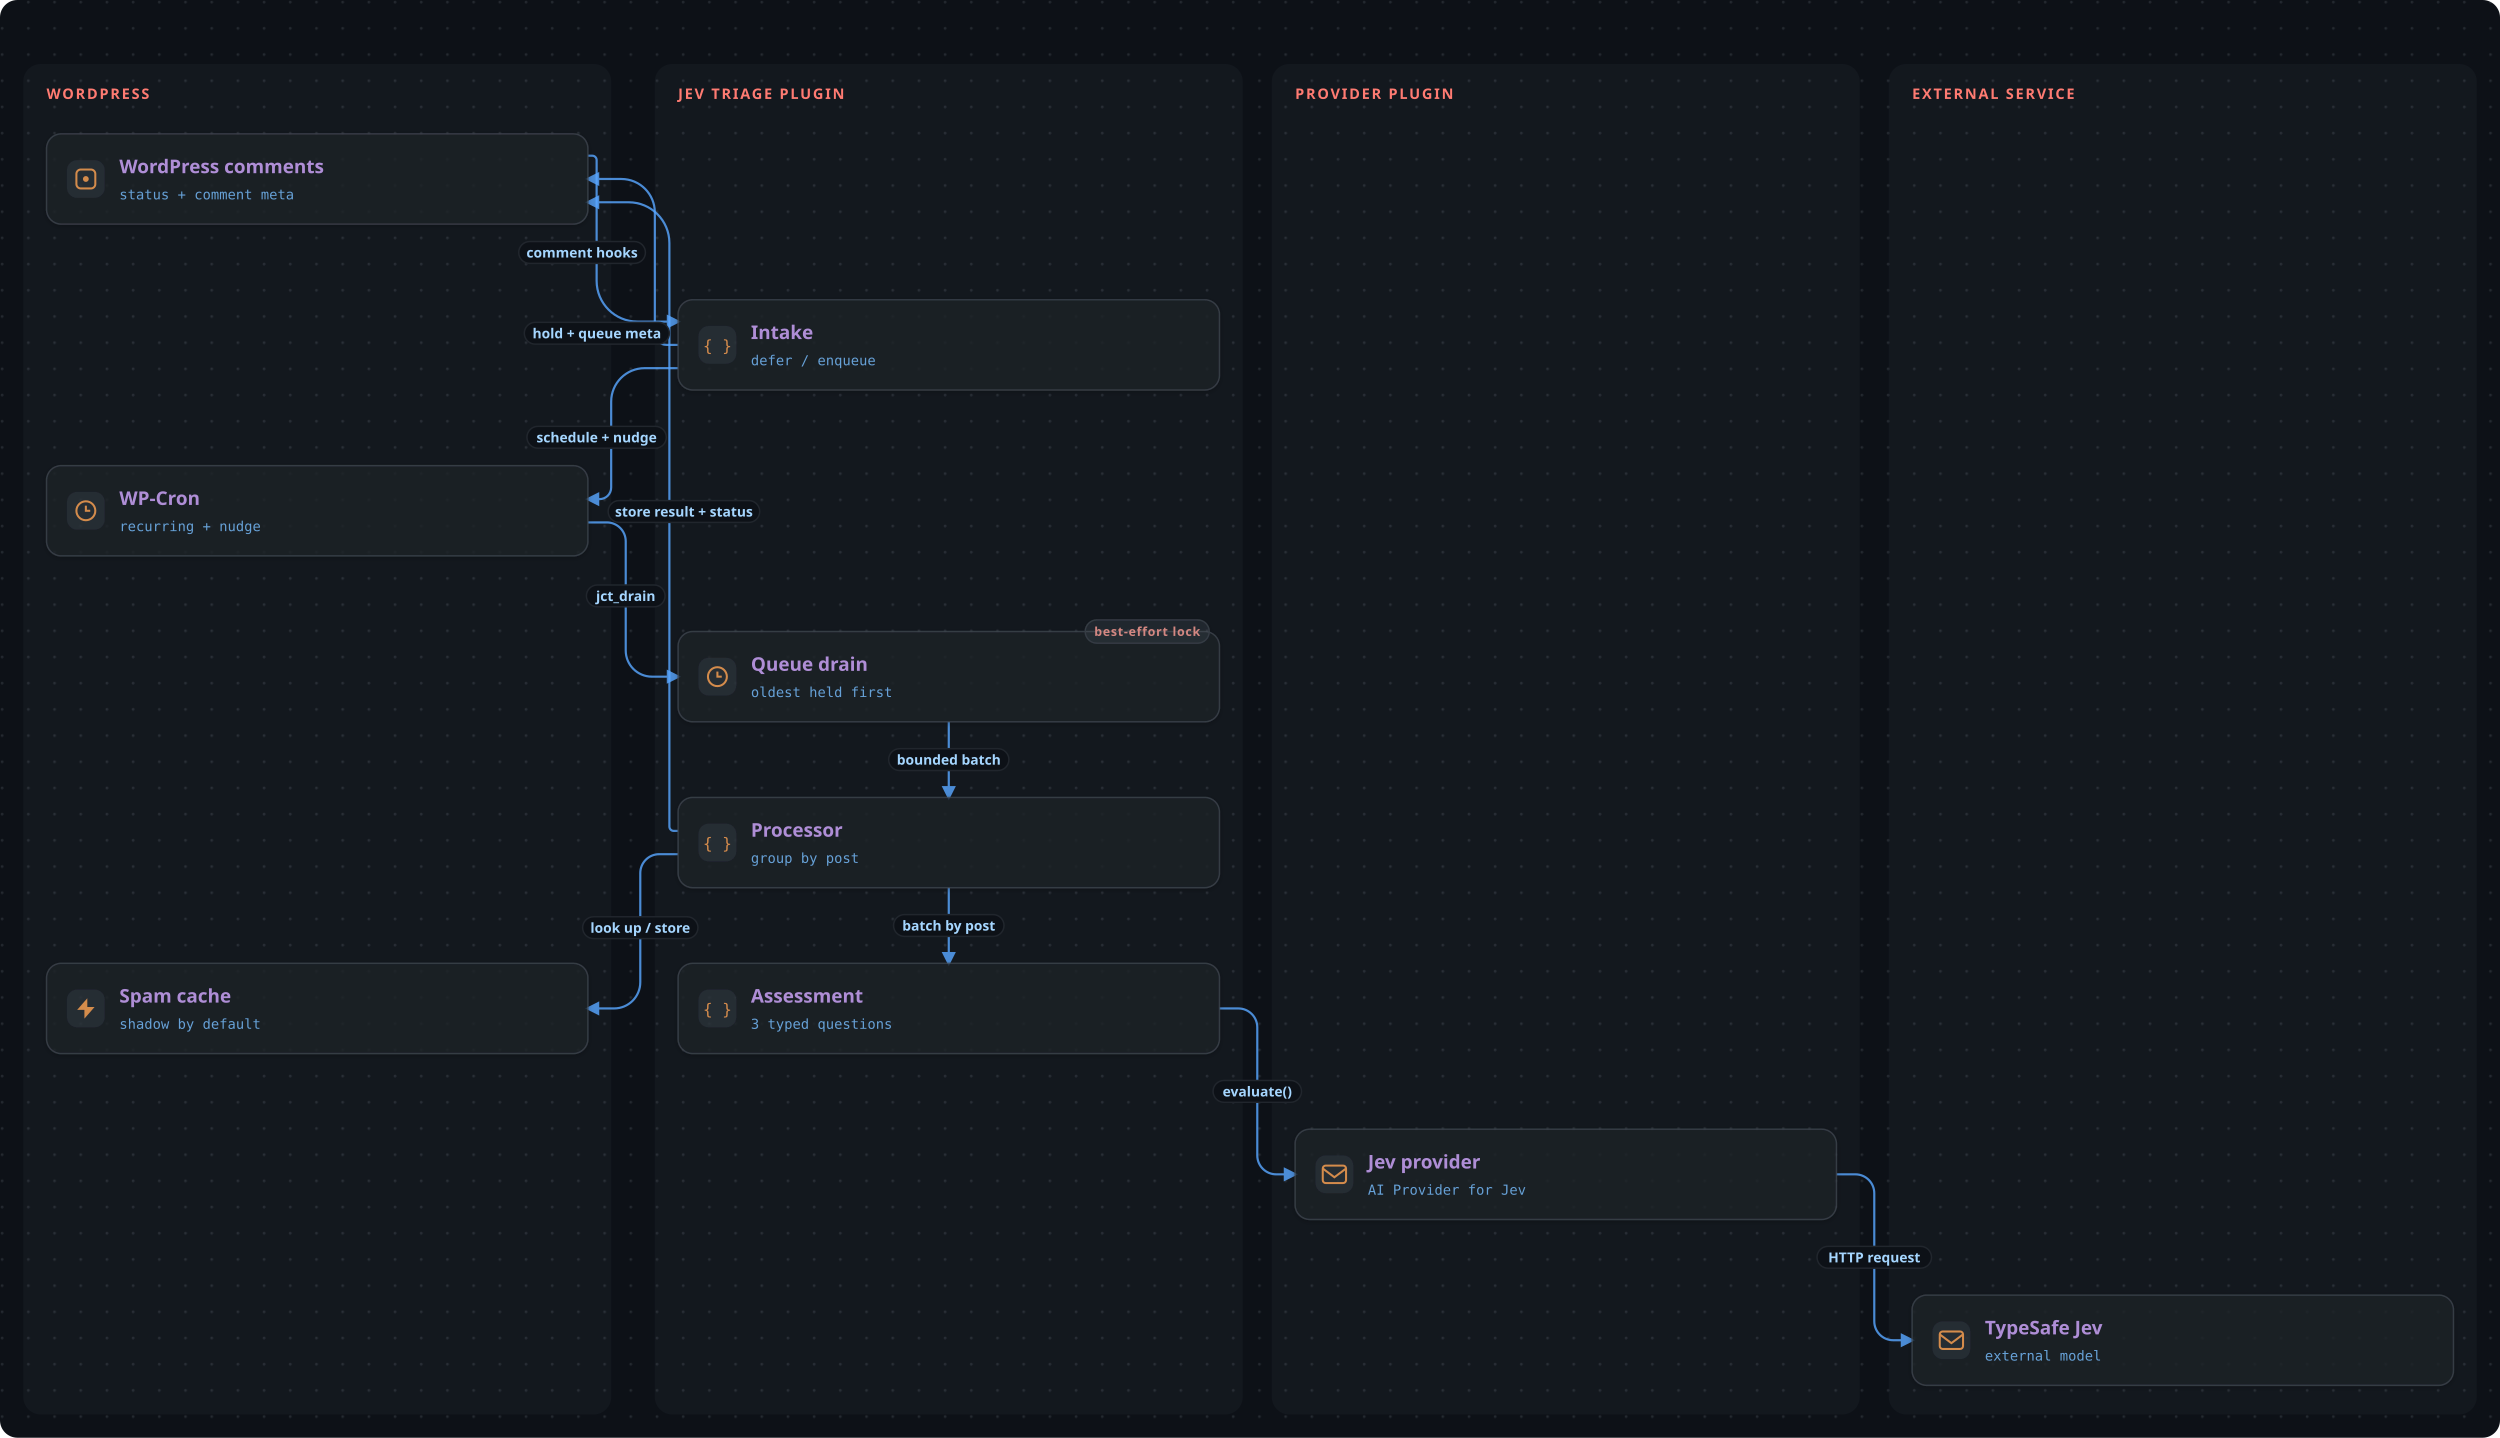
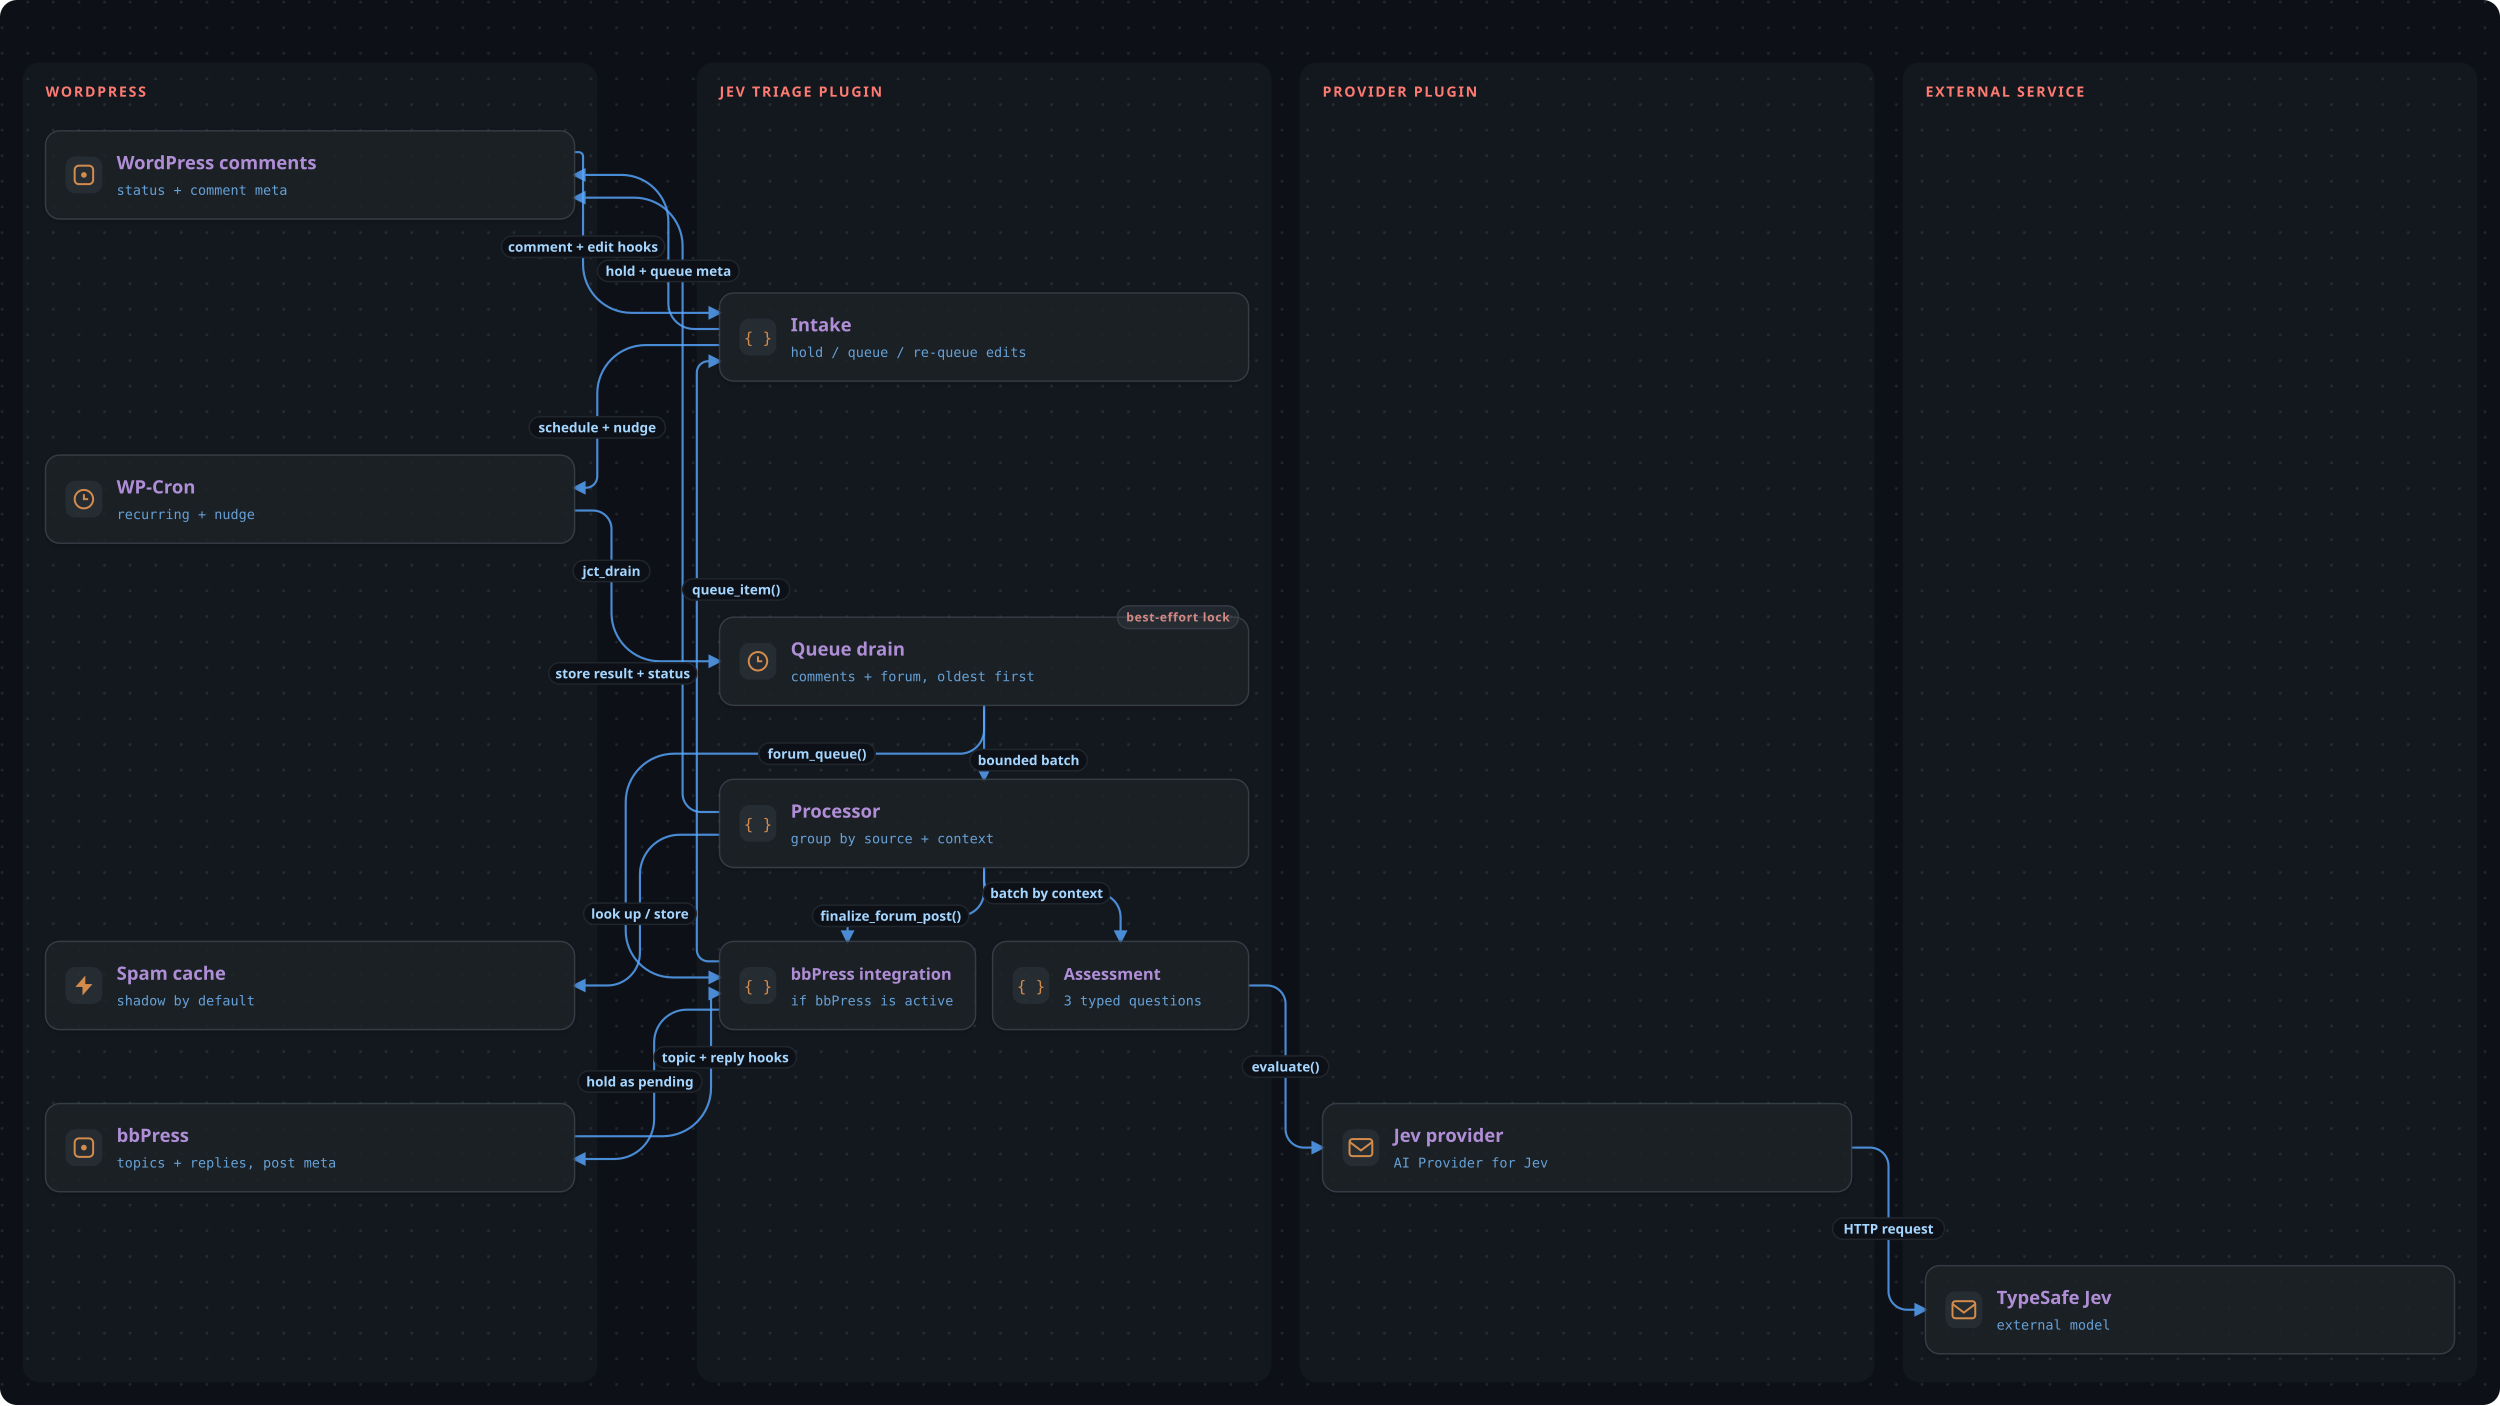
- <svg xmlns="http://www.w3.org/2000/svg" viewBox="0 0 1718 988" width="1718" height="988" role="img" aria-label="System overview" font-family="-apple-system, BlinkMacSystemFont, &quot;Segoe UI&quot;, &quot;Noto Sans&quot;, Helvetica, Arial, sans-serif">
+ <svg xmlns="http://www.w3.org/2000/svg" viewBox="0 0 1758 988" width="1758" height="988" role="img" aria-label="System overview" font-family="-apple-system, BlinkMacSystemFont, &quot;Segoe UI&quot;, &quot;Noto Sans&quot;, Helvetica, Arial, sans-serif">
  <defs>
    <pattern id="dots" width="18" height="18" patternUnits="userSpaceOnUse">
      <circle cx="1.5" cy="1.5" r="1" fill="rgba(110,118,129,.22)" />
    </pattern>
    <marker id="mk-added" viewBox="0 0 10 10" refX="8" refY="5" markerWidth="6.5" markerHeight="6.5" orient="auto-start-reverse">
      <path d="M0,0 L10,5 L0,10 z" fill="#3fb950" />
    </marker>
    <marker id="mko-added" viewBox="0 0 10 10" refX="10" refY="5" markerWidth="6.5" markerHeight="6.5" orient="auto-start-reverse">
      <path d="M2,1 L10,5 L2,9" fill="none" stroke="#3fb950" stroke-width="1.6" stroke-linecap="round" stroke-linejoin="round" />
    </marker>
    <marker id="mk-modified" viewBox="0 0 10 10" refX="8" refY="5" markerWidth="6.5" markerHeight="6.5" orient="auto-start-reverse">
      <path d="M0,0 L10,5 L0,10 z" fill="#d29922" />
    </marker>
    <marker id="mko-modified" viewBox="0 0 10 10" refX="10" refY="5" markerWidth="6.5" markerHeight="6.5" orient="auto-start-reverse">
      <path d="M2,1 L10,5 L2,9" fill="none" stroke="#d29922" stroke-width="1.6" stroke-linecap="round" stroke-linejoin="round" />
    </marker>
    <marker id="mk-removed" viewBox="0 0 10 10" refX="8" refY="5" markerWidth="6.5" markerHeight="6.5" orient="auto-start-reverse">
      <path d="M0,0 L10,5 L0,10 z" fill="#f85149" />
    </marker>
    <marker id="mko-removed" viewBox="0 0 10 10" refX="10" refY="5" markerWidth="6.5" markerHeight="6.5" orient="auto-start-reverse">
      <path d="M2,1 L10,5 L2,9" fill="none" stroke="#f85149" stroke-width="1.6" stroke-linecap="round" stroke-linejoin="round" />
    </marker>
    <marker id="mk-neutral" viewBox="0 0 10 10" refX="8" refY="5" markerWidth="6.5" markerHeight="6.5" orient="auto-start-reverse">
      <path d="M0,0 L10,5 L0,10 z" fill="#58a6ff" />
    </marker>
    <marker id="mko-neutral" viewBox="0 0 10 10" refX="10" refY="5" markerWidth="6.5" markerHeight="6.5" orient="auto-start-reverse">
      <path d="M2,1 L10,5 L2,9" fill="none" stroke="#58a6ff" stroke-width="1.6" stroke-linecap="round" stroke-linejoin="round" />
    </marker>
  </defs>
-   <rect x="0" y="0" width="1718" height="988" rx="12" fill="#0d1117" />
-   <rect x="0" y="0" width="1718" height="988" rx="12" fill="url(#dots)" />
+   <rect x="0" y="0" width="1758" height="988" rx="12" fill="#0d1117" />
+   <rect x="0" y="0" width="1758" height="988" rx="12" fill="url(#dots)" />
  <g>
    <rect class="lanebox" x="16" y="44" width="404" height="928" rx="12" fill="rgba(110,118,129,.07)" />
    <text class="lanelabel" x="32" y="68" font-size="10" font-weight="700" letter-spacing=".12em" fill="#ff7b72">WORDPRESS</text>
-     <rect class="lanebox" x="450" y="44" width="404" height="928" rx="12" fill="rgba(110,118,129,.07)" />
-     <text class="lanelabel" x="466" y="68" font-size="10" font-weight="700" letter-spacing=".12em" fill="#ff7b72">JEV TRIAGE PLUGIN</text>
-     <rect class="lanebox" x="874" y="44" width="404" height="928" rx="12" fill="rgba(110,118,129,.07)" />
-     <text class="lanelabel" x="890" y="68" font-size="10" font-weight="700" letter-spacing=".12em" fill="#ff7b72">PROVIDER PLUGIN</text>
-     <rect class="lanebox" x="1298" y="44" width="404" height="928" rx="12" fill="rgba(110,118,129,.07)" />
-     <text class="lanelabel" x="1314" y="68" font-size="10" font-weight="700" letter-spacing=".12em" fill="#ff7b72">EXTERNAL SERVICE</text>
-   </g>
-   <g>
-     <path class="edge edge-neutral context" d="M404,107 L407,107 C408.66,107 410,108.34 410,110 L410,193 C410,208.46 422.54,221 438,221 L466,221" marker-end="url(#mk-neutral)" fill="none" stroke="#58a6ff" stroke-width="1.5" opacity="0.82" />
-     <path class="edge edge-neutral context" d="M466,237 L458,237 C453.58,237 450,233.42 450,229 L450,146 C450,133.3 439.7,123 427,123 L404,123" marker-end="url(#mk-neutral)" fill="none" stroke="#58a6ff" stroke-width="1.5" opacity="0.82" />
-     <path class="edge edge-neutral context" d="M466,253 L443,253 C430.3,253 420,263.3 420,276 L420,335 C420,339.42 416.42,343 412,343 L404,343" marker-end="url(#mk-neutral)" fill="none" stroke="#58a6ff" stroke-width="1.5" opacity="0.82" />
-     <path class="edge edge-neutral context" d="M404,359 L417,359 C424.18,359 430,364.82 430,372 L430,447 C430,456.94 438.06,465 448,465 L466,465" marker-end="url(#mk-neutral)" fill="none" stroke="#58a6ff" stroke-width="1.5" opacity="0.82" />
-     <path class="edge edge-neutral context" d="M652,496 L652,548" marker-end="url(#mk-neutral)" fill="none" stroke="#58a6ff" stroke-width="1.5" opacity="0.82" />
-     <path class="edge edge-neutral context" d="M652,610 L652,662" marker-end="url(#mk-neutral)" fill="none" stroke="#58a6ff" stroke-width="1.5" opacity="0.82" />
-     <path class="edge edge-neutral context" d="M838,693 L851,693 C858.18,693 864,698.82 864,706 L864,794 C864,801.18 869.82,807 877,807 L890,807" marker-end="url(#mk-neutral)" fill="none" stroke="#58a6ff" stroke-width="1.5" opacity="0.82" />
-     <path class="edge edge-neutral context" d="M1262,807 L1275,807 C1282.18,807 1288,812.82 1288,820 L1288,908 C1288,915.18 1293.82,921 1301,921 L1314,921" marker-end="url(#mk-neutral)" fill="none" stroke="#58a6ff" stroke-width="1.5" opacity="0.82" />
-     <path class="edge edge-neutral context" d="M466,587 L453,587 C445.82,587 440,592.82 440,600 L440,675 C440,684.94 431.94,693 422,693 L404,693" marker-end="url(#mk-neutral)" fill="none" stroke="#58a6ff" stroke-width="1.5" opacity="0.82" />
-     <path class="edge edge-neutral context" d="M466,571 L463,571 C461.34,571 460,569.66 460,568 L460,167 C460,151.54 447.46,139 432,139 L404,139" marker-end="url(#mk-neutral)" fill="none" stroke="#58a6ff" stroke-width="1.5" opacity="0.82" />
+     <rect class="lanebox" x="490" y="44" width="404" height="928" rx="12" fill="rgba(110,118,129,.07)" />
+     <text class="lanelabel" x="506" y="68" font-size="10" font-weight="700" letter-spacing=".12em" fill="#ff7b72">JEV TRIAGE PLUGIN</text>
+     <rect class="lanebox" x="914" y="44" width="404" height="928" rx="12" fill="rgba(110,118,129,.07)" />
+     <text class="lanelabel" x="930" y="68" font-size="10" font-weight="700" letter-spacing=".12em" fill="#ff7b72">PROVIDER PLUGIN</text>
+     <rect class="lanebox" x="1338" y="44" width="404" height="928" rx="12" fill="rgba(110,118,129,.07)" />
+     <text class="lanelabel" x="1354" y="68" font-size="10" font-weight="700" letter-spacing=".12em" fill="#ff7b72">EXTERNAL SERVICE</text>
+   </g>
+   <g>
+     <path class="edge edge-neutral context" d="M404,107 L407,107 C408.66,107 410,108.34 410,110 L410,186 C410,204.78 425.22,220 444,220 L506,220" marker-end="url(#mk-neutral)" fill="none" stroke="#58a6ff" stroke-width="1.5" opacity="0.82" />
+     <path class="edge edge-neutral context" d="M506,231.33 L488,231.33 C478.06,231.33 470,223.27 470,213.33 L470,156 C470,137.77 455.23,123 437,123 L404,123" marker-end="url(#mk-neutral)" fill="none" stroke="#58a6ff" stroke-width="1.5" opacity="0.82" />
+     <path class="edge edge-neutral context" d="M506,242.67 L454,242.67 C435.22,242.67 420,257.89 420,276.67 L420,335 C420,339.42 416.42,343 412,343 L404,343" marker-end="url(#mk-neutral)" fill="none" stroke="#58a6ff" stroke-width="1.5" opacity="0.82" />
+     <path class="edge edge-neutral context" d="M404,359 L417,359 C424.18,359 430,364.82 430,372 L430,431 C430,449.78 445.22,465 464,465 L506,465" marker-end="url(#mk-neutral)" fill="none" stroke="#58a6ff" stroke-width="1.5" opacity="0.82" />
+     <path class="edge edge-neutral context" d="M692,496 L692,548" marker-end="url(#mk-neutral)" fill="none" stroke="#58a6ff" stroke-width="1.5" opacity="0.82" />
+     <path class="edge edge-neutral context" d="M692,610 L692,619 C692,623.97 696.03,628 701,628 L771,628 C780.39,628 788,635.61 788,645 L788,662" marker-end="url(#mk-neutral)" fill="none" stroke="#58a6ff" stroke-width="1.5" opacity="0.82" />
+     <path class="edge edge-neutral context" d="M878,693 L891,693 C898.18,693 904,698.82 904,706 L904,794 C904,801.18 909.82,807 917,807 L930,807" marker-end="url(#mk-neutral)" fill="none" stroke="#58a6ff" stroke-width="1.5" opacity="0.82" />
+     <path class="edge edge-neutral context" d="M1302,807 L1315,807 C1322.18,807 1328,812.82 1328,820 L1328,908 C1328,915.18 1333.82,921 1341,921 L1354,921" marker-end="url(#mk-neutral)" fill="none" stroke="#58a6ff" stroke-width="1.5" opacity="0.82" />
+     <path class="edge edge-neutral context" d="M506,587 L478,587 C462.54,587 450,599.54 450,615 L450,670 C450,682.7 439.7,693 427,693 L404,693" marker-end="url(#mk-neutral)" fill="none" stroke="#58a6ff" stroke-width="1.5" opacity="0.82" />
+     <path class="edge edge-neutral context" d="M506,571 L493,571 C485.82,571 480,565.18 480,558 L480,173 C480,154.22 464.78,139 446,139 L404,139" marker-end="url(#mk-neutral)" fill="none" stroke="#58a6ff" stroke-width="1.5" opacity="0.82" />
+     <path class="edge edge-neutral context" d="M404,799 L466,799 C484.78,799 500,783.78 500,765 L500,701.67 C500,700.01 501.34,698.67 503,698.67 L506,698.67" marker-end="url(#mk-neutral)" fill="none" stroke="#58a6ff" stroke-width="1.5" opacity="0.82" />
+     <path class="edge edge-neutral context" d="M506,710 L483,710 C470.3,710 460,720.3 460,733 L460,787 C460,802.46 447.46,815 432,815 L404,815" marker-end="url(#mk-neutral)" fill="none" stroke="#58a6ff" stroke-width="1.5" opacity="0.82" />
+     <path class="edge edge-neutral context" d="M506,676 L498,676 C493.58,676 490,672.42 490,668 L490,262 C490,257.58 493.58,254 498,254 L506,254" marker-end="url(#mk-neutral)" fill="none" stroke="#58a6ff" stroke-width="1.5" opacity="0.82" />
+     <path class="edge edge-neutral context" d="M692,496 L692,513 C692,522.39 684.39,530 675,530 L474,530 C455.22,530 440,545.22 440,564 L440,654.33 C440,672.56 454.77,687.33 473,687.33 L506,687.33" marker-end="url(#mk-neutral)" fill="none" stroke="#58a6ff" stroke-width="1.5" opacity="0.82" />
+     <path class="edge edge-neutral context" d="M692,610 L692,627 C692,636.39 684.39,644 675,644 L605,644 C600.03,644 596,648.03 596,653 L596,662" marker-end="url(#mk-neutral)" fill="none" stroke="#58a6ff" stroke-width="1.5" opacity="0.82" />
  </g>
  <g>
    <g class="cardsh context" filter="drop-shadow(0 1px 2px rgba(0,0,0,.28))" opacity="0.82">
      <rect class="card" x="32" y="92" width="372" height="62" rx="10" fill="#1c2128" stroke-width="1" stroke="#3d444d" />
      <rect class="chip" x="46" y="110" width="26" height="26" rx="7" fill="rgba(110,118,129,.18)" />
      <g>
        <rect class="glyph-stroke" x="52.5" y="116.5" width="13" height="13" rx="3" stroke="#ffa657" stroke-width="1.4" fill="none" />
        <circle class="glyph" fill="#ffa657" cx="59" cy="123" r="2" />
      </g>
      <text class="ntitle" x="82" y="119" font-size="13" font-weight="600" fill="#d2a8ff">WordPress comments</text>
      <text class="nsub" x="82" y="137" font-size="9.5" fill="#79c0ff" font-family="ui-monospace, SFMono-Regular, &quot;SF Mono&quot;, Menlo, Consolas, monospace">status + comment meta</text>
    </g>
    <g class="cardsh context" filter="drop-shadow(0 1px 2px rgba(0,0,0,.28))" opacity="0.82">
      <rect class="card" x="32" y="320" width="372" height="62" rx="10" fill="#1c2128" stroke-width="1" stroke="#3d444d" />
      <rect class="chip" x="46" y="338" width="26" height="26" rx="7" fill="rgba(110,118,129,.18)" />
      <g>
        <circle class="glyph-stroke" stroke="#ffa657" stroke-width="1.4" fill="none" cx="59" cy="351" r="6.5" />
        <path class="glyph-stroke" d="M59,347.5 V351 H62" stroke="#ffa657" stroke-width="1.4" fill="none" />
      </g>
      <text class="ntitle" x="82" y="347" font-size="13" font-weight="600" fill="#d2a8ff">WP-Cron</text>
      <text class="nsub" x="82" y="365" font-size="9.5" fill="#79c0ff" font-family="ui-monospace, SFMono-Regular, &quot;SF Mono&quot;, Menlo, Consolas, monospace">recurring + nudge</text>
    </g>
    <g class="cardsh context" filter="drop-shadow(0 1px 2px rgba(0,0,0,.28))" opacity="0.82">
      <rect class="card" x="32" y="662" width="372" height="62" rx="10" fill="#1c2128" stroke-width="1" stroke="#3d444d" />
      <rect class="chip" x="46" y="680" width="26" height="26" rx="7" fill="rgba(110,118,129,.18)" />
      <g>
        <path class="glyph" fill="#ffa657" d="M60,686 L53,694 H58 L58,700 L65,692 H60 Z" />
      </g>
      <text class="ntitle" x="82" y="689" font-size="13" font-weight="600" fill="#d2a8ff">Spam cache</text>
      <text class="nsub" x="82" y="707" font-size="9.5" fill="#79c0ff" font-family="ui-monospace, SFMono-Regular, &quot;SF Mono&quot;, Menlo, Consolas, monospace">shadow by default</text>
    </g>
    <g class="cardsh context" filter="drop-shadow(0 1px 2px rgba(0,0,0,.28))" opacity="0.82">
-       <rect class="card" x="466" y="206" width="372" height="62" rx="10" fill="#1c2128" stroke-width="1" stroke="#3d444d" />
-       <rect class="chip" x="480" y="224" width="26" height="26" rx="7" fill="rgba(110,118,129,.18)" />
-       <g>
-         <text class="glyph" x="493" y="241.5" text-anchor="middle" fill="#ffa657" font-size="11" font-family="ui-monospace, SFMono-Regular, &quot;SF Mono&quot;, Menlo, Consolas, monospace">{ }</text>
-       </g>
-       <text class="ntitle" x="516" y="233" font-size="13" font-weight="600" fill="#d2a8ff">Intake</text>
-       <text class="nsub" x="516" y="251" font-size="9.5" fill="#79c0ff" font-family="ui-monospace, SFMono-Regular, &quot;SF Mono&quot;, Menlo, Consolas, monospace">defer / enqueue</text>
-     </g>
-     <g class="cardsh context" filter="drop-shadow(0 1px 2px rgba(0,0,0,.28))" opacity="0.82">
-       <rect class="card" x="466" y="434" width="372" height="62" rx="10" fill="#1c2128" stroke-width="1" stroke="#3d444d" />
-       <rect class="chip" x="480" y="452" width="26" height="26" rx="7" fill="rgba(110,118,129,.18)" />
-       <g>
-         <circle class="glyph-stroke" stroke="#ffa657" stroke-width="1.4" fill="none" cx="493" cy="465" r="6.5" />
-         <path class="glyph-stroke" d="M493,461.5 V465 H496" stroke="#ffa657" stroke-width="1.4" fill="none" />
-       </g>
-       <text class="ntitle" x="516" y="461" font-size="13" font-weight="600" fill="#d2a8ff">Queue drain</text>
-       <text class="nsub" x="516" y="479" font-size="9.5" fill="#79c0ff" font-family="ui-monospace, SFMono-Regular, &quot;SF Mono&quot;, Menlo, Consolas, monospace">oldest held first</text>
+       <rect class="card" x="32" y="776" width="372" height="62" rx="10" fill="#1c2128" stroke-width="1" stroke="#3d444d" />
+       <rect class="chip" x="46" y="794" width="26" height="26" rx="7" fill="rgba(110,118,129,.18)" />
+       <g>
+         <rect class="glyph-stroke" x="52.5" y="800.5" width="13" height="13" rx="3" stroke="#ffa657" stroke-width="1.4" fill="none" />
+         <circle class="glyph" fill="#ffa657" cx="59" cy="807" r="2" />
+       </g>
+       <text class="ntitle" x="82" y="803" font-size="13" font-weight="600" fill="#d2a8ff">bbPress</text>
+       <text class="nsub" x="82" y="821" font-size="9.5" fill="#79c0ff" font-family="ui-monospace, SFMono-Regular, &quot;SF Mono&quot;, Menlo, Consolas, monospace">topics + replies, post meta</text>
+     </g>
+     <g class="cardsh context" filter="drop-shadow(0 1px 2px rgba(0,0,0,.28))" opacity="0.82">
+       <rect class="card" x="506" y="206" width="372" height="62" rx="10" fill="#1c2128" stroke-width="1" stroke="#3d444d" />
+       <rect class="chip" x="520" y="224" width="26" height="26" rx="7" fill="rgba(110,118,129,.18)" />
+       <g>
+         <text class="glyph" x="533" y="241.5" text-anchor="middle" fill="#ffa657" font-size="11" font-family="ui-monospace, SFMono-Regular, &quot;SF Mono&quot;, Menlo, Consolas, monospace">{ }</text>
+       </g>
+       <text class="ntitle" x="556" y="233" font-size="13" font-weight="600" fill="#d2a8ff">Intake</text>
+       <text class="nsub" x="556" y="251" font-size="9.5" fill="#79c0ff" font-family="ui-monospace, SFMono-Regular, &quot;SF Mono&quot;, Menlo, Consolas, monospace">hold / queue / re-queue edits</text>
+     </g>
+     <g class="cardsh context" filter="drop-shadow(0 1px 2px rgba(0,0,0,.28))" opacity="0.82">
+       <rect class="card" x="506" y="434" width="372" height="62" rx="10" fill="#1c2128" stroke-width="1" stroke="#3d444d" />
+       <rect class="chip" x="520" y="452" width="26" height="26" rx="7" fill="rgba(110,118,129,.18)" />
+       <g>
+         <circle class="glyph-stroke" stroke="#ffa657" stroke-width="1.4" fill="none" cx="533" cy="465" r="6.5" />
+         <path class="glyph-stroke" d="M533,461.5 V465 H536" stroke="#ffa657" stroke-width="1.4" fill="none" />
+       </g>
+       <text class="ntitle" x="556" y="461" font-size="13" font-weight="600" fill="#d2a8ff">Queue drain</text>
+       <text class="nsub" x="556" y="479" font-size="9.5" fill="#79c0ff" font-family="ui-monospace, SFMono-Regular, &quot;SF Mono&quot;, Menlo, Consolas, monospace">comments + forum, oldest first</text>
      <g class="bdg bdg-neutral">
-         <rect x="745.75" y="426" width="85.25" height="16" rx="8" fill="rgba(110,118,129,.18)" stroke="#3d444d" stroke-width="1" />
-         <text x="788.38" y="437" text-anchor="middle" font-size="8.5" font-weight="700" letter-spacing=".06em" fill="#ffa198">best-effort lock</text>
-       </g>
-     </g>
-     <g class="cardsh context" filter="drop-shadow(0 1px 2px rgba(0,0,0,.28))" opacity="0.82">
-       <rect class="card" x="466" y="548" width="372" height="62" rx="10" fill="#1c2128" stroke-width="1" stroke="#3d444d" />
-       <rect class="chip" x="480" y="566" width="26" height="26" rx="7" fill="rgba(110,118,129,.18)" />
-       <g>
-         <text class="glyph" x="493" y="583.5" text-anchor="middle" fill="#ffa657" font-size="11" font-family="ui-monospace, SFMono-Regular, &quot;SF Mono&quot;, Menlo, Consolas, monospace">{ }</text>
-       </g>
-       <text class="ntitle" x="516" y="575" font-size="13" font-weight="600" fill="#d2a8ff">Processor</text>
-       <text class="nsub" x="516" y="593" font-size="9.5" fill="#79c0ff" font-family="ui-monospace, SFMono-Regular, &quot;SF Mono&quot;, Menlo, Consolas, monospace">group by post</text>
-     </g>
-     <g class="cardsh context" filter="drop-shadow(0 1px 2px rgba(0,0,0,.28))" opacity="0.82">
-       <rect class="card" x="466" y="662" width="372" height="62" rx="10" fill="#1c2128" stroke-width="1" stroke="#3d444d" />
-       <rect class="chip" x="480" y="680" width="26" height="26" rx="7" fill="rgba(110,118,129,.18)" />
-       <g>
-         <text class="glyph" x="493" y="697.5" text-anchor="middle" fill="#ffa657" font-size="11" font-family="ui-monospace, SFMono-Regular, &quot;SF Mono&quot;, Menlo, Consolas, monospace">{ }</text>
-       </g>
-       <text class="ntitle" x="516" y="689" font-size="13" font-weight="600" fill="#d2a8ff">Assessment</text>
-       <text class="nsub" x="516" y="707" font-size="9.5" fill="#79c0ff" font-family="ui-monospace, SFMono-Regular, &quot;SF Mono&quot;, Menlo, Consolas, monospace">3 typed questions</text>
-     </g>
-     <g class="cardsh context" filter="drop-shadow(0 1px 2px rgba(0,0,0,.28))" opacity="0.82">
-       <rect class="card" x="890" y="776" width="372" height="62" rx="10" fill="#1c2128" stroke-width="1" stroke="#3d444d" />
-       <rect class="chip" x="904" y="794" width="26" height="26" rx="7" fill="rgba(110,118,129,.18)" />
-       <g>
-         <rect class="glyph-stroke" x="909" y="801" width="16" height="12" rx="2" stroke="#ffa657" stroke-width="1.4" fill="none" />
-         <path class="glyph-stroke" d="M909,803 l8,6 8,-6" stroke="#ffa657" stroke-width="1.4" fill="none" />
-       </g>
-       <text class="ntitle" x="940" y="803" font-size="13" font-weight="600" fill="#d2a8ff">Jev provider</text>
-       <text class="nsub" x="940" y="821" font-size="9.5" fill="#79c0ff" font-family="ui-monospace, SFMono-Regular, &quot;SF Mono&quot;, Menlo, Consolas, monospace">AI Provider for Jev</text>
-     </g>
-     <g class="cardsh context" filter="drop-shadow(0 1px 2px rgba(0,0,0,.28))" opacity="0.82">
-       <rect class="card" x="1314" y="890" width="372" height="62" rx="10" fill="#1c2128" stroke-width="1" stroke="#3d444d" />
-       <rect class="chip" x="1328" y="908" width="26" height="26" rx="7" fill="rgba(110,118,129,.18)" />
-       <g>
-         <rect class="glyph-stroke" x="1333" y="915" width="16" height="12" rx="2" stroke="#ffa657" stroke-width="1.4" fill="none" />
-         <path class="glyph-stroke" d="M1333,917 l8,6 8,-6" stroke="#ffa657" stroke-width="1.4" fill="none" />
-       </g>
-       <text class="ntitle" x="1364" y="917" font-size="13" font-weight="600" fill="#d2a8ff">TypeSafe Jev</text>
-       <text class="nsub" x="1364" y="935" font-size="9.5" fill="#79c0ff" font-family="ui-monospace, SFMono-Regular, &quot;SF Mono&quot;, Menlo, Consolas, monospace">external model</text>
-     </g>
-   </g>
-   <g>
-     <g>
-       <rect class="lpill" x="356.47" y="166" width="87.07" height="15" rx="7.5" fill="#0d1117" stroke="#21262d" stroke-width="1" />
-       <text class="ltext" x="400" y="177" text-anchor="middle" font-size="9.5" font-weight="600" fill="#a5d6ff">comment hooks</text>
-     </g>
-     <g>
-       <rect class="lpill" x="360.31" y="221.5" width="99.69" height="15" rx="7.5" fill="#0d1117" stroke="#21262d" stroke-width="1" />
-       <text class="ltext" x="410.16" y="232.5" text-anchor="middle" font-size="9.5" font-weight="600" fill="#a5d6ff">hold + queue meta</text>
-     </g>
-     <g>
-       <rect class="lpill" x="362.12" y="293" width="95.77" height="15" rx="7.5" fill="#0d1117" stroke="#21262d" stroke-width="1" />
-       <text class="ltext" x="410" y="304" text-anchor="middle" font-size="9.5" font-weight="600" fill="#a5d6ff">schedule + nudge</text>
-     </g>
-     <g>
-       <rect class="lpill" x="402.98" y="402" width="54.05" height="15" rx="7.5" fill="#0d1117" stroke="#21262d" stroke-width="1" />
-       <text class="ltext" x="430" y="413" text-anchor="middle" font-size="9.5" font-weight="600" fill="#a5d6ff">jct_drain</text>
-     </g>
-     <g>
-       <rect class="lpill" x="610.69" y="514.5" width="82.62" height="15" rx="7.5" fill="#0d1117" stroke="#21262d" stroke-width="1" />
-       <text class="ltext" x="652" y="525.5" text-anchor="middle" font-size="9.5" font-weight="600" fill="#a5d6ff">bounded batch</text>
-     </g>
-     <g>
-       <rect class="lpill" x="614.05" y="628.5" width="75.9" height="15" rx="7.5" fill="#0d1117" stroke="#21262d" stroke-width="1" />
-       <text class="ltext" x="652" y="639.5" text-anchor="middle" font-size="9.5" font-weight="600" fill="#a5d6ff">batch by post</text>
-     </g>
-     <g>
-       <rect class="lpill" x="833.62" y="742.5" width="60.77" height="15" rx="7.5" fill="#0d1117" stroke="#21262d" stroke-width="1" />
-       <text class="ltext" x="864" y="753.5" text-anchor="middle" font-size="9.5" font-weight="600" fill="#a5d6ff">evaluate()</text>
-     </g>
-     <g>
-       <rect class="lpill" x="1248.66" y="856.5" width="78.68" height="15" rx="7.5" fill="#0d1117" stroke="#21262d" stroke-width="1" />
-       <text class="ltext" x="1288" y="867.5" text-anchor="middle" font-size="9.5" font-weight="600" fill="#a5d6ff">HTTP request</text>
-     </g>
-     <g>
-       <rect class="lpill" x="400.38" y="630" width="79.25" height="15" rx="7.5" fill="#0d1117" stroke="#21262d" stroke-width="1" />
-       <text class="ltext" x="440" y="641" text-anchor="middle" font-size="9.5" font-weight="600" fill="#a5d6ff">look up / store</text>
-     </g>
-     <g>
-       <rect class="lpill" x="417.93" y="344" width="104.15" height="15" rx="7.5" fill="#0d1117" stroke="#21262d" stroke-width="1" />
-       <text class="ltext" x="470" y="355" text-anchor="middle" font-size="9.5" font-weight="600" fill="#a5d6ff">store result + status</text>
+         <rect x="785.75" y="426" width="85.25" height="16" rx="8" fill="rgba(110,118,129,.18)" stroke="#3d444d" stroke-width="1" />
+         <text x="828.38" y="437" text-anchor="middle" font-size="8.5" font-weight="700" letter-spacing=".06em" fill="#ffa198">best-effort lock</text>
+       </g>
+     </g>
+     <g class="cardsh context" filter="drop-shadow(0 1px 2px rgba(0,0,0,.28))" opacity="0.82">
+       <rect class="card" x="506" y="548" width="372" height="62" rx="10" fill="#1c2128" stroke-width="1" stroke="#3d444d" />
+       <rect class="chip" x="520" y="566" width="26" height="26" rx="7" fill="rgba(110,118,129,.18)" />
+       <g>
+         <text class="glyph" x="533" y="583.5" text-anchor="middle" fill="#ffa657" font-size="11" font-family="ui-monospace, SFMono-Regular, &quot;SF Mono&quot;, Menlo, Consolas, monospace">{ }</text>
+       </g>
+       <text class="ntitle" x="556" y="575" font-size="13" font-weight="600" fill="#d2a8ff">Processor</text>
+       <text class="nsub" x="556" y="593" font-size="9.5" fill="#79c0ff" font-family="ui-monospace, SFMono-Regular, &quot;SF Mono&quot;, Menlo, Consolas, monospace">group by source + context</text>
+     </g>
+     <g class="cardsh context" filter="drop-shadow(0 1px 2px rgba(0,0,0,.28))" opacity="0.82">
+       <rect class="card" x="506" y="662" width="180" height="62" rx="10" fill="#1c2128" stroke-width="1" stroke="#3d444d" />
+       <rect class="chip" x="520" y="680" width="26" height="26" rx="7" fill="rgba(110,118,129,.18)" />
+       <g>
+         <text class="glyph" x="533" y="697.5" text-anchor="middle" fill="#ffa657" font-size="11" font-family="ui-monospace, SFMono-Regular, &quot;SF Mono&quot;, Menlo, Consolas, monospace">{ }</text>
+       </g>
+       <text class="ntitle" x="556" y="689" font-size="11.5" font-weight="600" fill="#d2a8ff">bbPress integration</text>
+       <text class="nsub" x="556" y="707" font-size="9.5" fill="#79c0ff" font-family="ui-monospace, SFMono-Regular, &quot;SF Mono&quot;, Menlo, Consolas, monospace">if bbPress is active</text>
+     </g>
+     <g class="cardsh context" filter="drop-shadow(0 1px 2px rgba(0,0,0,.28))" opacity="0.82">
+       <rect class="card" x="698" y="662" width="180" height="62" rx="10" fill="#1c2128" stroke-width="1" stroke="#3d444d" />
+       <rect class="chip" x="712" y="680" width="26" height="26" rx="7" fill="rgba(110,118,129,.18)" />
+       <g>
+         <text class="glyph" x="725" y="697.5" text-anchor="middle" fill="#ffa657" font-size="11" font-family="ui-monospace, SFMono-Regular, &quot;SF Mono&quot;, Menlo, Consolas, monospace">{ }</text>
+       </g>
+       <text class="ntitle" x="748" y="689" font-size="11.5" font-weight="600" fill="#d2a8ff">Assessment</text>
+       <text class="nsub" x="748" y="707" font-size="9.5" fill="#79c0ff" font-family="ui-monospace, SFMono-Regular, &quot;SF Mono&quot;, Menlo, Consolas, monospace">3 typed questions</text>
+     </g>
+     <g class="cardsh context" filter="drop-shadow(0 1px 2px rgba(0,0,0,.28))" opacity="0.82">
+       <rect class="card" x="930" y="776" width="372" height="62" rx="10" fill="#1c2128" stroke-width="1" stroke="#3d444d" />
+       <rect class="chip" x="944" y="794" width="26" height="26" rx="7" fill="rgba(110,118,129,.18)" />
+       <g>
+         <rect class="glyph-stroke" x="949" y="801" width="16" height="12" rx="2" stroke="#ffa657" stroke-width="1.4" fill="none" />
+         <path class="glyph-stroke" d="M949,803 l8,6 8,-6" stroke="#ffa657" stroke-width="1.4" fill="none" />
+       </g>
+       <text class="ntitle" x="980" y="803" font-size="13" font-weight="600" fill="#d2a8ff">Jev provider</text>
+       <text class="nsub" x="980" y="821" font-size="9.5" fill="#79c0ff" font-family="ui-monospace, SFMono-Regular, &quot;SF Mono&quot;, Menlo, Consolas, monospace">AI Provider for Jev</text>
+     </g>
+     <g class="cardsh context" filter="drop-shadow(0 1px 2px rgba(0,0,0,.28))" opacity="0.82">
+       <rect class="card" x="1354" y="890" width="372" height="62" rx="10" fill="#1c2128" stroke-width="1" stroke="#3d444d" />
+       <rect class="chip" x="1368" y="908" width="26" height="26" rx="7" fill="rgba(110,118,129,.18)" />
+       <g>
+         <rect class="glyph-stroke" x="1373" y="915" width="16" height="12" rx="2" stroke="#ffa657" stroke-width="1.4" fill="none" />
+         <path class="glyph-stroke" d="M1373,917 l8,6 8,-6" stroke="#ffa657" stroke-width="1.4" fill="none" />
+       </g>
+       <text class="ntitle" x="1404" y="917" font-size="13" font-weight="600" fill="#d2a8ff">TypeSafe Jev</text>
+       <text class="nsub" x="1404" y="935" font-size="9.5" fill="#79c0ff" font-family="ui-monospace, SFMono-Regular, &quot;SF Mono&quot;, Menlo, Consolas, monospace">external model</text>
+     </g>
+   </g>
+   <g>
+     <g>
+       <rect class="lpill" x="352.61" y="166" width="114.79" height="15" rx="7.5" fill="#0d1117" stroke="#21262d" stroke-width="1" />
+       <text class="ltext" x="410" y="177" text-anchor="middle" font-size="9.5" font-weight="600" fill="#a5d6ff">comment + edit hooks</text>
+     </g>
+     <g>
+       <rect class="lpill" x="420.16" y="183" width="99.69" height="15" rx="7.5" fill="#0d1117" stroke="#21262d" stroke-width="1" />
+       <text class="ltext" x="470" y="194" text-anchor="middle" font-size="9.5" font-weight="600" fill="#a5d6ff">hold + queue meta</text>
+     </g>
+     <g>
+       <rect class="lpill" x="372.12" y="293" width="95.77" height="15" rx="7.5" fill="#0d1117" stroke="#21262d" stroke-width="1" />
+       <text class="ltext" x="420" y="304" text-anchor="middle" font-size="9.5" font-weight="600" fill="#a5d6ff">schedule + nudge</text>
+     </g>
+     <g>
+       <rect class="lpill" x="402.98" y="394" width="54.05" height="15" rx="7.5" fill="#0d1117" stroke="#21262d" stroke-width="1" />
+       <text class="ltext" x="430" y="405" text-anchor="middle" font-size="9.5" font-weight="600" fill="#a5d6ff">jct_drain</text>
+     </g>
+     <g>
+       <rect class="lpill" x="682" y="527" width="82.62" height="15" rx="7.5" fill="#0d1117" stroke="#21262d" stroke-width="1" />
+       <text class="ltext" x="723.31" y="538" text-anchor="middle" font-size="9.5" font-weight="600" fill="#a5d6ff">bounded batch</text>
+     </g>
+     <g>
+       <rect class="lpill" x="691.34" y="620.5" width="89.33" height="15" rx="7.5" fill="#0d1117" stroke="#21262d" stroke-width="1" />
+       <text class="ltext" x="736" y="631.5" text-anchor="middle" font-size="9.5" font-weight="600" fill="#a5d6ff">batch by context</text>
+     </g>
+     <g>
+       <rect class="lpill" x="873.62" y="742.5" width="60.77" height="15" rx="7.5" fill="#0d1117" stroke="#21262d" stroke-width="1" />
+       <text class="ltext" x="904" y="753.5" text-anchor="middle" font-size="9.5" font-weight="600" fill="#a5d6ff">evaluate()</text>
+     </g>
+     <g>
+       <rect class="lpill" x="1288.66" y="856.5" width="78.68" height="15" rx="7.5" fill="#0d1117" stroke="#21262d" stroke-width="1" />
+       <text class="ltext" x="1328" y="867.5" text-anchor="middle" font-size="9.5" font-weight="600" fill="#a5d6ff">HTTP request</text>
+     </g>
+     <g>
+       <rect class="lpill" x="410.38" y="635" width="79.25" height="15" rx="7.5" fill="#0d1117" stroke="#21262d" stroke-width="1" />
+       <text class="ltext" x="450" y="646" text-anchor="middle" font-size="9.5" font-weight="600" fill="#a5d6ff">look up / store</text>
+     </g>
+     <g>
+       <rect class="lpill" x="385.85" y="466" width="104.15" height="15" rx="7.5" fill="#0d1117" stroke="#21262d" stroke-width="1" />
+       <text class="ltext" x="437.93" y="477" text-anchor="middle" font-size="9.5" font-weight="600" fill="#a5d6ff">store result + status</text>
+     </g>
+     <g>
+       <rect class="lpill" x="459.88" y="736" width="100.24" height="15" rx="7.5" fill="#0d1117" stroke="#21262d" stroke-width="1" />
+       <text class="ltext" x="510" y="747" text-anchor="middle" font-size="9.5" font-weight="600" fill="#a5d6ff">topic + reply hooks</text>
+     </g>
+     <g>
+       <rect class="lpill" x="406.46" y="753" width="87.09" height="15" rx="7.5" fill="#0d1117" stroke="#21262d" stroke-width="1" />
+       <text class="ltext" x="450" y="764" text-anchor="middle" font-size="9.5" font-weight="600" fill="#a5d6ff">hold as pending</text>
+     </g>
+     <g>
+       <rect class="lpill" x="480" y="407" width="75.32" height="15" rx="7.5" fill="#0d1117" stroke="#21262d" stroke-width="1" />
+       <text class="ltext" x="517.66" y="418" text-anchor="middle" font-size="9.5" font-weight="600" fill="#a5d6ff">queue_item()</text>
+     </g>
+     <g>
+       <rect class="lpill" x="533.48" y="522.5" width="82.04" height="15" rx="7.5" fill="#0d1117" stroke="#21262d" stroke-width="1" />
+       <text class="ltext" x="574.5" y="533.5" text-anchor="middle" font-size="9.5" font-weight="600" fill="#a5d6ff">forum_queue()</text>
+     </g>
+     <g>
+       <rect class="lpill" x="571.33" y="636.5" width="110.01" height="15" rx="7.5" fill="#0d1117" stroke="#21262d" stroke-width="1" />
+       <text class="ltext" x="626.33" y="647.5" text-anchor="middle" font-size="9.5" font-weight="600" fill="#a5d6ff">finalize_forum_post()</text>
    </g>
  </g>
</svg>
